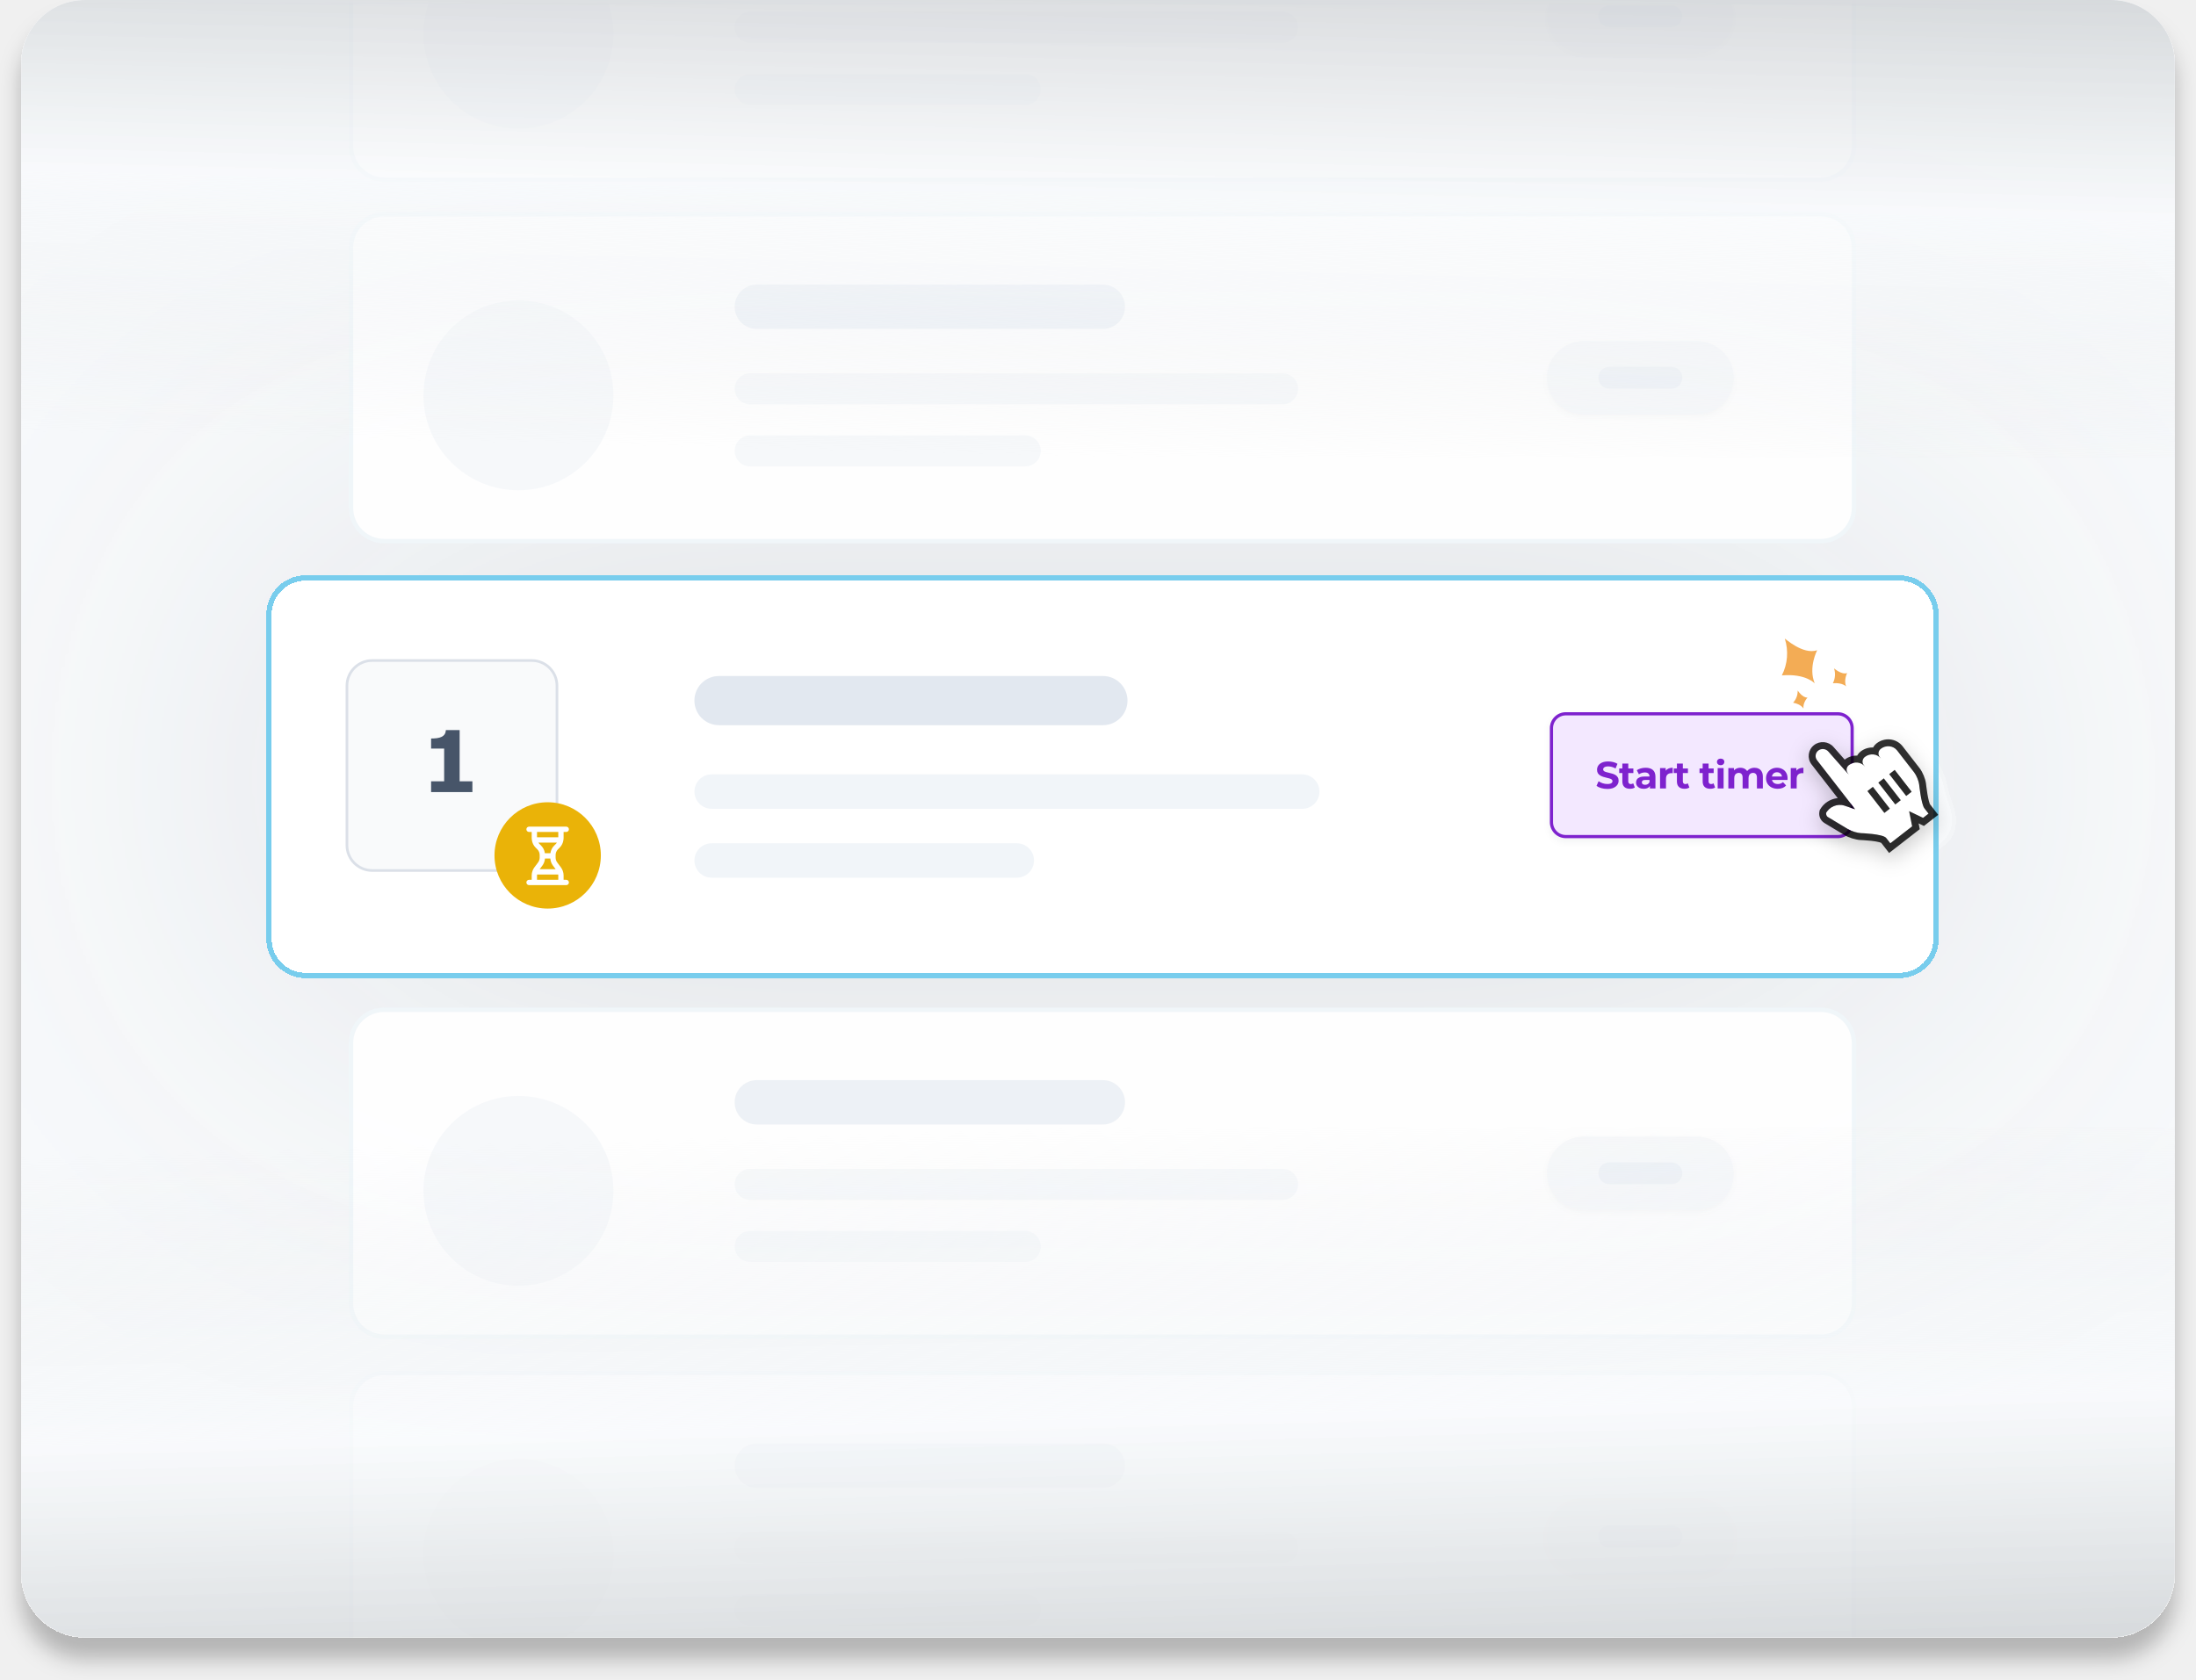
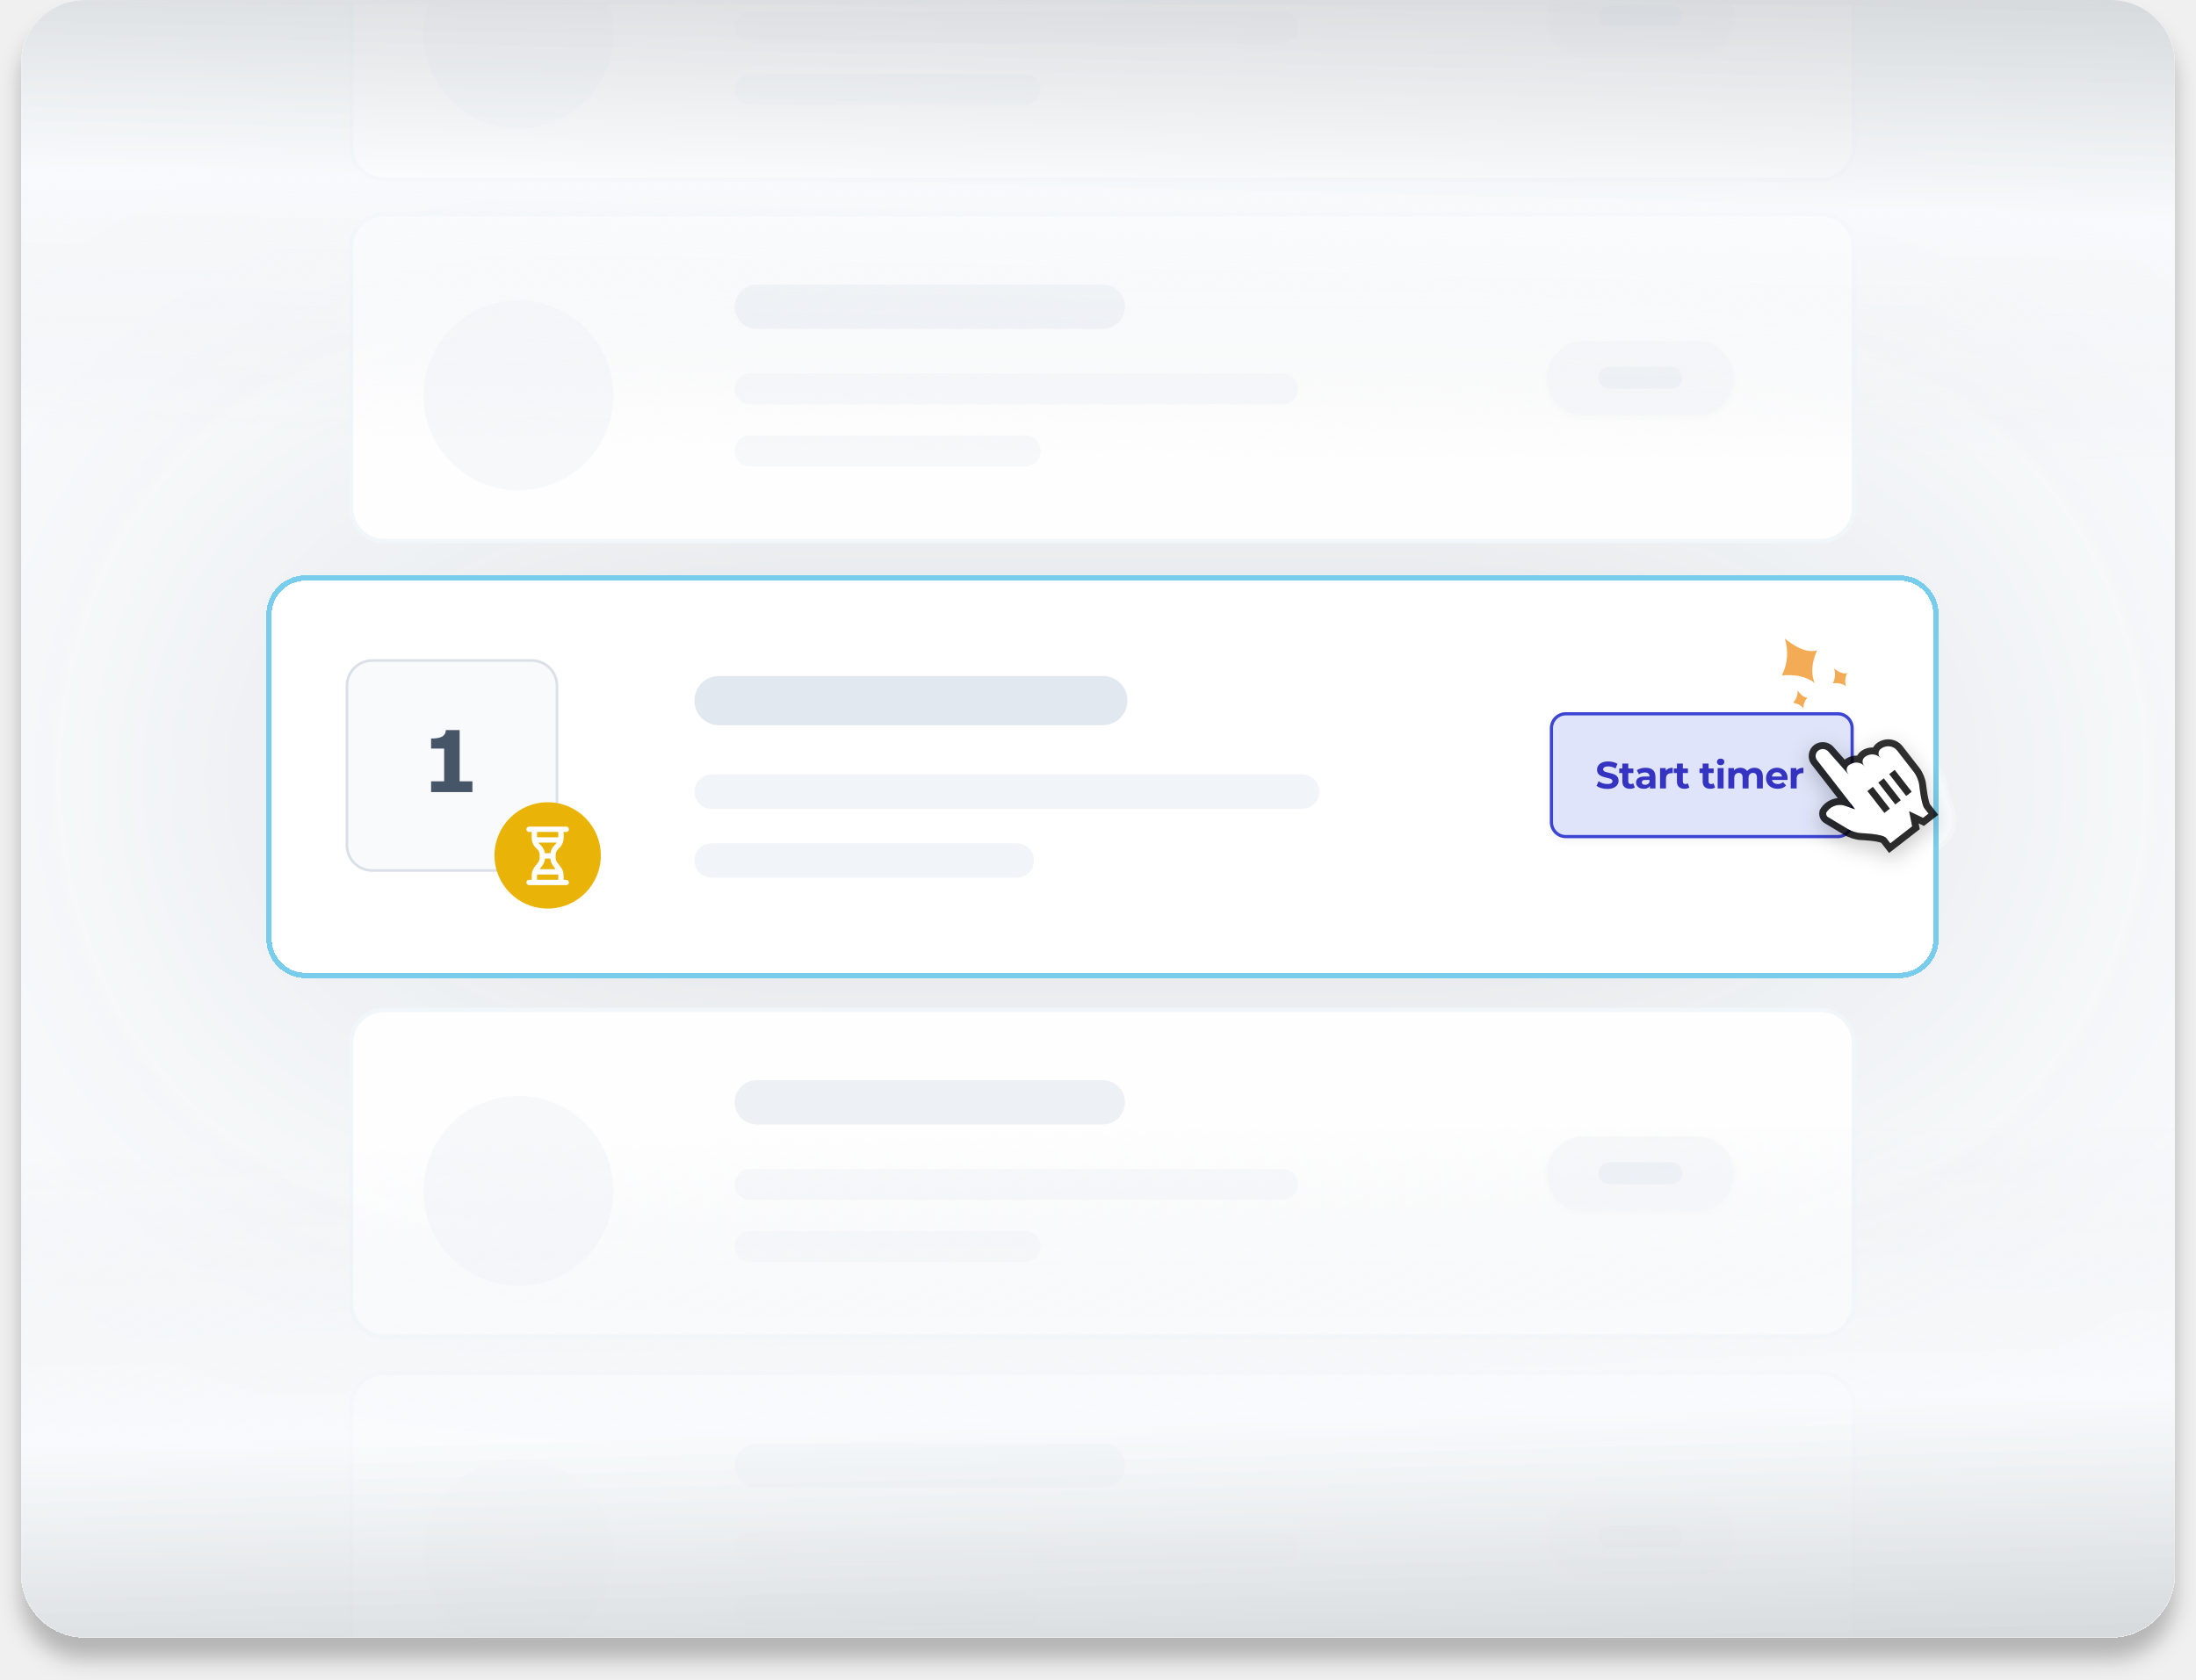
<svg xmlns="http://www.w3.org/2000/svg" width="413" height="316" viewBox="0 0 413 316" fill="none">
  <g filter="url(#filter0_d_190_1603)">
    <g clip-path="url(#clip0_190_1603)">
      <rect x="4" width="405" height="308" rx="12" fill="#F8FAFC" />
      <g filter="url(#filter1_d_190_1603)">
        <rect x="50.084" y="108.211" width="314.523" height="75.789" rx="7.405" fill="white" shape-rendering="crispEdges" />
        <rect x="50.584" y="108.711" width="313.523" height="74.789" rx="6.905" stroke="#00A0DC" stroke-opacity="0.53" shape-rendering="crispEdges" />
        <rect x="65.25" y="124.25" width="39.5" height="39.5" rx="4.75" fill="#F9FAFB" stroke="#DBE0E8" stroke-width="0.5" />
        <path d="M88.844 149H81.078V146.969H83.531V140.82H81.078V138.922C81.453 138.922 81.812 138.901 82.156 138.859C82.5 138.812 82.787 138.734 83.016 138.625C83.287 138.495 83.49 138.326 83.625 138.117C83.76 137.909 83.838 137.648 83.859 137.336H86.445V146.969H88.844V149Z" fill="#475569" />
        <circle cx="103" cy="160.914" r="10" fill="#EAB308" />
        <path d="M106.496 165.502H105.996V164.668C105.995 164.382 105.944 164.099 105.846 163.83C105.841 163.815 105.835 163.801 105.828 163.787C105.747 163.567 105.636 163.358 105.496 163.169L104.796 162.235C104.602 161.975 104.497 161.66 104.496 161.335V160.83C104.497 160.433 104.655 160.051 104.935 159.77L105.264 159.441C105.646 159.057 105.891 158.558 105.962 158.022C105.962 158.015 105.966 158.009 105.966 158.002L105.965 157.995C105.982 157.889 105.993 157.781 105.996 157.673V156.502H106.496C106.629 156.502 106.756 156.449 106.85 156.356C106.943 156.262 106.996 156.135 106.996 156.002C106.996 155.869 106.943 155.742 106.85 155.648C106.756 155.555 106.629 155.502 106.496 155.502H99.496C99.364 155.502 99.236 155.555 99.142 155.648C99.049 155.742 98.996 155.869 98.996 156.002C98.996 156.135 99.049 156.262 99.142 156.356C99.236 156.449 99.364 156.502 99.496 156.502H99.996V157.673C100 157.781 100.01 157.889 100.028 157.995L100.026 158.002C100.026 158.009 100.03 158.015 100.03 158.022C100.101 158.558 100.346 159.057 100.728 159.441L101.057 159.77C101.337 160.051 101.495 160.433 101.496 160.83V161.335C101.495 161.659 101.39 161.975 101.196 162.235L100.496 163.169C100.356 163.358 100.245 163.567 100.164 163.788C100.157 163.801 100.151 163.815 100.146 163.829C100.048 164.098 99.998 164.382 99.996 164.668V165.502H99.496C99.364 165.502 99.236 165.555 99.142 165.648C99.049 165.742 98.996 165.869 98.996 166.002C98.996 166.135 99.049 166.262 99.142 166.356C99.236 166.449 99.364 166.502 99.496 166.502H106.496C106.629 166.502 106.756 166.449 106.85 166.356C106.943 166.262 106.996 166.135 106.996 166.002C106.996 165.869 106.943 165.742 106.85 165.648C106.756 165.555 106.629 165.502 106.496 165.502ZM100.996 157.502V156.502H104.996V157.502H100.996ZM101.435 158.734C101.365 158.663 101.302 158.585 101.247 158.502H104.745C104.69 158.585 104.627 158.663 104.557 158.734L104.228 159.063C103.838 159.45 103.588 159.957 103.517 160.502H102.475C102.404 159.957 102.154 159.45 101.764 159.062L101.435 158.734ZM101.996 162.835C102.286 162.447 102.457 161.985 102.49 161.502H103.502C103.535 161.985 103.707 162.447 103.996 162.835L104.496 163.502H101.496L101.996 162.835ZM104.996 165.502H100.996V164.668C100.997 164.613 101.002 164.557 101.01 164.502H104.982C104.99 164.557 104.995 164.613 104.996 164.668V165.502Z" fill="white" />
        <rect x="130.596" y="127.162" width="81.451" height="9.256" rx="4.628" fill="#E2E8F0" />
        <rect x="130.602" y="145.668" width="117.549" height="6.479" rx="3.24" fill="#F1F5F9" />
        <rect x="130.599" y="158.629" width="63.865" height="6.479" rx="3.24" fill="#F1F5F9" />
        <g filter="url(#filter2_d_190_1603)">
-           <rect x="291.482" y="133.975" width="57.145" height="23.694" rx="3" fill="#F3E8FF" />
-           <rect x="291.782" y="134.274" width="56.546" height="23.096" rx="2.701" stroke="#7E22CE" stroke-width="0.598" />
-           <path d="M302.29 148.408C301.89 148.408 301.507 148.356 301.14 148.251C300.774 148.141 300.478 148.001 300.255 147.83L300.647 146.958C300.862 147.111 301.114 147.237 301.404 147.337C301.7 147.432 301.997 147.48 302.297 147.48C302.525 147.48 302.709 147.458 302.847 147.415C302.99 147.368 303.094 147.303 303.161 147.223C303.228 147.142 303.261 147.049 303.261 146.944C303.261 146.811 303.209 146.706 303.104 146.63C302.999 146.549 302.861 146.485 302.69 146.437C302.518 146.385 302.328 146.337 302.118 146.294C301.914 146.247 301.707 146.189 301.497 146.123C301.292 146.056 301.104 145.97 300.933 145.866C300.762 145.761 300.621 145.623 300.512 145.452C300.407 145.28 300.355 145.061 300.355 144.795C300.355 144.509 300.431 144.25 300.583 144.016C300.74 143.778 300.973 143.59 301.283 143.452C301.597 143.309 301.99 143.238 302.461 143.238C302.775 143.238 303.085 143.276 303.39 143.352C303.694 143.424 303.963 143.533 304.196 143.681L303.839 144.559C303.606 144.426 303.373 144.328 303.14 144.266C302.906 144.2 302.678 144.166 302.454 144.166C302.23 144.166 302.047 144.192 301.904 144.245C301.761 144.297 301.659 144.366 301.597 144.452C301.535 144.533 301.504 144.628 301.504 144.737C301.504 144.866 301.557 144.971 301.661 145.052C301.766 145.128 301.904 145.19 302.076 145.237C302.247 145.285 302.435 145.333 302.64 145.38C302.849 145.428 303.056 145.483 303.261 145.544C303.47 145.606 303.661 145.69 303.832 145.794C304.004 145.899 304.142 146.037 304.246 146.209C304.356 146.38 304.411 146.597 304.411 146.858C304.411 147.139 304.332 147.396 304.175 147.63C304.018 147.863 303.782 148.051 303.468 148.194C303.159 148.337 302.766 148.408 302.29 148.408ZM306.551 148.379C306.099 148.379 305.746 148.265 305.494 148.037C305.242 147.803 305.115 147.458 305.115 147.001V143.631H306.229V146.987C306.229 147.149 306.272 147.275 306.358 147.365C306.444 147.451 306.56 147.494 306.708 147.494C306.884 147.494 307.034 147.446 307.158 147.351L307.458 148.137C307.343 148.218 307.205 148.279 307.044 148.322C306.886 148.36 306.722 148.379 306.551 148.379ZM304.523 145.423V144.566H307.186V145.423H304.523ZM310.297 148.322V147.572L310.225 147.408V146.066C310.225 145.828 310.152 145.642 310.004 145.509C309.861 145.375 309.64 145.309 309.34 145.309C309.135 145.309 308.933 145.342 308.733 145.409C308.538 145.471 308.371 145.556 308.233 145.666L307.833 144.887C308.043 144.74 308.295 144.626 308.59 144.545C308.885 144.464 309.185 144.423 309.49 144.423C310.075 144.423 310.53 144.561 310.854 144.837C311.178 145.114 311.339 145.544 311.339 146.13V148.322H310.297ZM309.126 148.379C308.826 148.379 308.569 148.329 308.354 148.229C308.14 148.125 307.976 147.984 307.862 147.808C307.747 147.632 307.69 147.434 307.69 147.215C307.69 146.987 307.745 146.787 307.855 146.616C307.969 146.444 308.147 146.311 308.39 146.216C308.633 146.116 308.95 146.066 309.34 146.066H310.361V146.716H309.461C309.199 146.716 309.019 146.758 308.919 146.844C308.823 146.93 308.776 147.037 308.776 147.165C308.776 147.308 308.831 147.422 308.94 147.508C309.054 147.589 309.209 147.63 309.404 147.63C309.59 147.63 309.756 147.587 309.904 147.501C310.052 147.411 310.159 147.28 310.225 147.108L310.397 147.622C310.316 147.87 310.168 148.058 309.954 148.187C309.74 148.315 309.464 148.379 309.126 148.379ZM312.205 148.322V144.48H313.269V145.566L313.119 145.252C313.233 144.98 313.416 144.776 313.669 144.638C313.921 144.495 314.228 144.423 314.59 144.423V145.452C314.542 145.447 314.499 145.444 314.461 145.444C314.423 145.44 314.383 145.437 314.34 145.437C314.035 145.437 313.788 145.525 313.597 145.702C313.412 145.873 313.319 146.142 313.319 146.508V148.322H312.205ZM316.813 148.379C316.361 148.379 316.008 148.265 315.756 148.037C315.504 147.803 315.378 147.458 315.378 147.001V143.631H316.492V146.987C316.492 147.149 316.534 147.275 316.62 147.365C316.706 147.451 316.822 147.494 316.97 147.494C317.146 147.494 317.296 147.446 317.42 147.351L317.72 148.137C317.606 148.218 317.468 148.279 317.306 148.322C317.149 148.36 316.984 148.379 316.813 148.379ZM314.785 145.423V144.566H317.449V145.423H314.785ZM321.653 148.379C321.201 148.379 320.848 148.265 320.596 148.037C320.344 147.803 320.218 147.458 320.218 147.001V143.631H321.332V146.987C321.332 147.149 321.374 147.275 321.46 147.365C321.546 147.451 321.662 147.494 321.81 147.494C321.986 147.494 322.136 147.446 322.26 147.351L322.56 148.137C322.446 148.218 322.308 148.279 322.146 148.322C321.989 148.36 321.824 148.379 321.653 148.379ZM319.625 145.423V144.566H322.289V145.423H319.625ZM323.042 148.322V144.48H324.156V148.322H323.042ZM323.599 143.945C323.395 143.945 323.228 143.885 323.1 143.766C322.971 143.647 322.907 143.5 322.907 143.324C322.907 143.147 322.971 143 323.1 142.881C323.228 142.762 323.395 142.702 323.599 142.702C323.804 142.702 323.971 142.759 324.099 142.874C324.228 142.983 324.292 143.126 324.292 143.302C324.292 143.488 324.228 143.643 324.099 143.766C323.975 143.885 323.809 143.945 323.599 143.945ZM329.968 144.423C330.272 144.423 330.541 144.485 330.775 144.609C331.013 144.728 331.198 144.914 331.332 145.166C331.47 145.413 331.539 145.732 331.539 146.123V148.322H330.425V146.294C330.425 145.985 330.36 145.756 330.232 145.609C330.103 145.461 329.922 145.387 329.689 145.387C329.527 145.387 329.382 145.425 329.253 145.502C329.125 145.573 329.025 145.682 328.954 145.83C328.882 145.978 328.846 146.166 328.846 146.394V148.322H327.732V146.294C327.732 145.985 327.668 145.756 327.54 145.609C327.416 145.461 327.237 145.387 327.004 145.387C326.842 145.387 326.697 145.425 326.568 145.502C326.44 145.573 326.34 145.682 326.269 145.83C326.197 145.978 326.161 146.166 326.161 146.394V148.322H325.047V144.48H326.111V145.53L325.912 145.223C326.045 144.961 326.233 144.764 326.476 144.63C326.723 144.492 327.004 144.423 327.318 144.423C327.671 144.423 327.978 144.514 328.239 144.695C328.506 144.871 328.682 145.142 328.768 145.509L328.375 145.402C328.504 145.102 328.708 144.864 328.989 144.687C329.275 144.511 329.601 144.423 329.968 144.423ZM334.329 148.379C333.891 148.379 333.505 148.294 333.172 148.122C332.844 147.951 332.589 147.718 332.408 147.422C332.227 147.123 332.137 146.782 332.137 146.401C332.137 146.016 332.225 145.675 332.401 145.38C332.582 145.08 332.827 144.847 333.136 144.68C333.446 144.509 333.796 144.423 334.186 144.423C334.562 144.423 334.9 144.504 335.2 144.666C335.505 144.823 335.745 145.052 335.921 145.352C336.097 145.647 336.186 146.001 336.186 146.416C336.186 146.458 336.183 146.508 336.178 146.566C336.174 146.618 336.169 146.668 336.164 146.716H333.043V146.066H335.579L335.15 146.259C335.15 146.059 335.11 145.885 335.029 145.737C334.948 145.59 334.836 145.475 334.693 145.394C334.55 145.309 334.384 145.266 334.193 145.266C334.003 145.266 333.834 145.309 333.686 145.394C333.543 145.475 333.431 145.592 333.351 145.744C333.27 145.892 333.229 146.068 333.229 146.273V146.444C333.229 146.654 333.274 146.839 333.365 147.001C333.46 147.158 333.591 147.28 333.758 147.365C333.929 147.446 334.129 147.487 334.357 147.487C334.562 147.487 334.741 147.456 334.893 147.394C335.05 147.332 335.193 147.239 335.321 147.115L335.914 147.758C335.738 147.958 335.517 148.113 335.25 148.222C334.983 148.327 334.676 148.379 334.329 148.379ZM336.784 148.322V144.48H337.848V145.566L337.698 145.252C337.813 144.98 337.996 144.776 338.248 144.638C338.501 144.495 338.808 144.423 339.169 144.423V145.452C339.122 145.447 339.079 145.444 339.041 145.444C339.003 145.44 338.962 145.437 338.92 145.437C338.615 145.437 338.367 145.525 338.177 145.702C337.991 145.873 337.898 146.142 337.898 146.508V148.322H336.784Z" fill="#7E22CE" />
+           <rect x="291.482" y="133.975" width="57.145" height="23.694" rx="3" fill="#DFE4FA" />
+           <rect x="291.782" y="134.274" width="56.546" height="23.096" rx="2.701" stroke="#3C44D4" stroke-width="0.598" />
+           <path d="M302.29 148.408C301.89 148.408 301.507 148.356 301.14 148.251C300.774 148.141 300.478 148.001 300.255 147.83L300.647 146.958C300.862 147.111 301.114 147.237 301.404 147.337C301.7 147.432 301.997 147.48 302.297 147.48C302.525 147.48 302.709 147.458 302.847 147.415C302.99 147.368 303.094 147.303 303.161 147.223C303.228 147.142 303.261 147.049 303.261 146.944C303.261 146.811 303.209 146.706 303.104 146.63C302.999 146.549 302.861 146.485 302.69 146.437C302.518 146.385 302.328 146.337 302.118 146.294C301.914 146.247 301.707 146.189 301.497 146.123C301.292 146.056 301.104 145.97 300.933 145.866C300.762 145.761 300.621 145.623 300.512 145.452C300.407 145.28 300.355 145.061 300.355 144.795C300.355 144.509 300.431 144.25 300.583 144.016C300.74 143.778 300.973 143.59 301.283 143.452C301.597 143.309 301.99 143.238 302.461 143.238C302.775 143.238 303.085 143.276 303.39 143.352C303.694 143.424 303.963 143.533 304.196 143.681L303.839 144.559C303.606 144.426 303.373 144.328 303.14 144.266C302.906 144.2 302.678 144.166 302.454 144.166C302.23 144.166 302.047 144.192 301.904 144.245C301.761 144.297 301.659 144.366 301.597 144.452C301.535 144.533 301.504 144.628 301.504 144.737C301.504 144.866 301.557 144.971 301.661 145.052C301.766 145.128 301.904 145.19 302.076 145.237C302.247 145.285 302.435 145.333 302.64 145.38C302.849 145.428 303.056 145.483 303.261 145.544C303.47 145.606 303.661 145.69 303.832 145.794C304.004 145.899 304.142 146.037 304.246 146.209C304.356 146.38 304.411 146.597 304.411 146.858C304.411 147.139 304.332 147.396 304.175 147.63C304.018 147.863 303.782 148.051 303.468 148.194C303.159 148.337 302.766 148.408 302.29 148.408ZM306.551 148.379C306.099 148.379 305.746 148.265 305.494 148.037C305.242 147.803 305.115 147.458 305.115 147.001V143.631H306.229V146.987C306.229 147.149 306.272 147.275 306.358 147.365C306.444 147.451 306.56 147.494 306.708 147.494C306.884 147.494 307.034 147.446 307.158 147.351L307.458 148.137C307.343 148.218 307.205 148.279 307.044 148.322C306.886 148.36 306.722 148.379 306.551 148.379ZM304.523 145.423V144.566H307.186V145.423H304.523ZM310.297 148.322V147.572L310.225 147.408V146.066C310.225 145.828 310.152 145.642 310.004 145.509C309.861 145.375 309.64 145.309 309.34 145.309C309.135 145.309 308.933 145.342 308.733 145.409C308.538 145.471 308.371 145.556 308.233 145.666L307.833 144.887C308.043 144.74 308.295 144.626 308.59 144.545C308.885 144.464 309.185 144.423 309.49 144.423C310.075 144.423 310.53 144.561 310.854 144.837C311.178 145.114 311.339 145.544 311.339 146.13V148.322H310.297ZM309.126 148.379C308.826 148.379 308.569 148.329 308.354 148.229C308.14 148.125 307.976 147.984 307.862 147.808C307.747 147.632 307.69 147.434 307.69 147.215C307.69 146.987 307.745 146.787 307.855 146.616C307.969 146.444 308.147 146.311 308.39 146.216C308.633 146.116 308.95 146.066 309.34 146.066H310.361V146.716H309.461C309.199 146.716 309.019 146.758 308.919 146.844C308.823 146.93 308.776 147.037 308.776 147.165C308.776 147.308 308.831 147.422 308.94 147.508C309.054 147.589 309.209 147.63 309.404 147.63C309.59 147.63 309.756 147.587 309.904 147.501C310.052 147.411 310.159 147.28 310.225 147.108L310.397 147.622C310.316 147.87 310.168 148.058 309.954 148.187C309.74 148.315 309.464 148.379 309.126 148.379ZM312.205 148.322V144.48H313.269V145.566L313.119 145.252C313.233 144.98 313.416 144.776 313.669 144.638C313.921 144.495 314.228 144.423 314.59 144.423V145.452C314.542 145.447 314.499 145.444 314.461 145.444C314.423 145.44 314.383 145.437 314.34 145.437C314.035 145.437 313.788 145.525 313.597 145.702C313.412 145.873 313.319 146.142 313.319 146.508V148.322H312.205ZM316.813 148.379C316.361 148.379 316.008 148.265 315.756 148.037C315.504 147.803 315.378 147.458 315.378 147.001V143.631H316.492V146.987C316.492 147.149 316.534 147.275 316.62 147.365C316.706 147.451 316.822 147.494 316.97 147.494C317.146 147.494 317.296 147.446 317.42 147.351L317.72 148.137C317.606 148.218 317.468 148.279 317.306 148.322C317.149 148.36 316.984 148.379 316.813 148.379ZM314.785 145.423V144.566H317.449V145.423H314.785ZM321.653 148.379C321.201 148.379 320.848 148.265 320.596 148.037C320.344 147.803 320.218 147.458 320.218 147.001V143.631H321.332V146.987C321.332 147.149 321.374 147.275 321.46 147.365C321.546 147.451 321.662 147.494 321.81 147.494C321.986 147.494 322.136 147.446 322.26 147.351L322.56 148.137C322.446 148.218 322.308 148.279 322.146 148.322C321.989 148.36 321.824 148.379 321.653 148.379ZM319.625 145.423V144.566H322.289V145.423H319.625ZM323.042 148.322V144.48H324.156V148.322H323.042ZM323.599 143.945C323.395 143.945 323.228 143.885 323.1 143.766C322.971 143.647 322.907 143.5 322.907 143.324C322.907 143.147 322.971 143 323.1 142.881C323.228 142.762 323.395 142.702 323.599 142.702C323.804 142.702 323.971 142.759 324.099 142.874C324.228 142.983 324.292 143.126 324.292 143.302C324.292 143.488 324.228 143.643 324.099 143.766C323.975 143.885 323.809 143.945 323.599 143.945ZM329.968 144.423C330.272 144.423 330.541 144.485 330.775 144.609C331.013 144.728 331.198 144.914 331.332 145.166C331.47 145.413 331.539 145.732 331.539 146.123V148.322H330.425V146.294C330.425 145.985 330.36 145.756 330.232 145.609C330.103 145.461 329.922 145.387 329.689 145.387C329.527 145.387 329.382 145.425 329.253 145.502C329.125 145.573 329.025 145.682 328.954 145.83C328.882 145.978 328.846 146.166 328.846 146.394V148.322H327.732V146.294C327.732 145.985 327.668 145.756 327.54 145.609C327.416 145.461 327.237 145.387 327.004 145.387C326.842 145.387 326.697 145.425 326.568 145.502C326.44 145.573 326.34 145.682 326.269 145.83C326.197 145.978 326.161 146.166 326.161 146.394V148.322H325.047V144.48H326.111V145.53L325.912 145.223C326.045 144.961 326.233 144.764 326.476 144.63C326.723 144.492 327.004 144.423 327.318 144.423C327.671 144.423 327.978 144.514 328.239 144.695C328.506 144.871 328.682 145.142 328.768 145.509L328.375 145.402C328.504 145.102 328.708 144.864 328.989 144.687C329.275 144.511 329.601 144.423 329.968 144.423ZM334.329 148.379C333.891 148.379 333.505 148.294 333.172 148.122C332.844 147.951 332.589 147.718 332.408 147.422C332.227 147.123 332.137 146.782 332.137 146.401C332.137 146.016 332.225 145.675 332.401 145.38C332.582 145.08 332.827 144.847 333.136 144.68C333.446 144.509 333.796 144.423 334.186 144.423C334.562 144.423 334.9 144.504 335.2 144.666C335.505 144.823 335.745 145.052 335.921 145.352C336.097 145.647 336.186 146.001 336.186 146.416C336.186 146.458 336.183 146.508 336.178 146.566C336.174 146.618 336.169 146.668 336.164 146.716H333.043V146.066H335.579L335.15 146.259C335.15 146.059 335.11 145.885 335.029 145.737C334.948 145.59 334.836 145.475 334.693 145.394C334.55 145.309 334.384 145.266 334.193 145.266C334.003 145.266 333.834 145.309 333.686 145.394C333.543 145.475 333.431 145.592 333.351 145.744C333.27 145.892 333.229 146.068 333.229 146.273V146.444C333.229 146.654 333.274 146.839 333.365 147.001C333.46 147.158 333.591 147.28 333.758 147.365C333.929 147.446 334.129 147.487 334.357 147.487C334.562 147.487 334.741 147.456 334.893 147.394C335.05 147.332 335.193 147.239 335.321 147.115L335.914 147.758C335.738 147.958 335.517 148.113 335.25 148.222C334.983 148.327 334.676 148.379 334.329 148.379ZM336.784 148.322V144.48H337.848V145.566L337.698 145.252C337.813 144.98 337.996 144.776 338.248 144.638C338.501 144.495 338.808 144.423 339.169 144.423V145.452C339.122 145.447 339.079 145.444 339.041 145.444C339.003 145.44 338.962 145.437 338.92 145.437C338.615 145.437 338.367 145.525 338.177 145.702C337.991 145.873 337.898 146.142 337.898 146.508V148.322H336.784Z" fill="#3433C2" />
        </g>
        <path d="M335.111 127.051C336.2 124.915 336.401 122.43 335.67 120.139C335.628 119.998 339.032 123.228 341.753 122.319C341.753 122.319 340.049 125.561 341.296 128.553C341.325 128.586 339.657 126.658 335.111 127.051Z" fill="#F3AC55" />
        <path d="M344.71 128.528C345.149 127.665 345.229 126.661 344.931 125.735C344.914 125.679 346.287 126.984 347.389 126.613C347.389 126.613 346.703 127.921 347.205 129.128C347.211 129.145 346.539 128.367 344.71 128.528Z" fill="#F3AC55" />
        <path d="M337.226 132.185C337.803 131.566 338.113 130.744 338.088 129.896C338.086 129.843 338.925 131.268 339.939 131.223C339.939 131.223 339.044 132.15 339.176 133.286C339.176 133.305 338.8 132.491 337.226 132.185Z" fill="#F3AC55" />
        <g filter="url(#filter3_d_190_1603)">
          <mask id="path-17-outside-1_190_1603" maskUnits="userSpaceOnUse" x="334.194" y="131.193" width="33.324" height="34.029" fill="black">
            <rect fill="white" x="334.194" y="131.193" width="33.324" height="34.029" />
            <path fill-rule="evenodd" clip-rule="evenodd" d="M348.906 152.245L346.916 151.562C345.558 151.095 343.966 151.777 343.358 153.083L343.5 152.779C343.349 153.103 343.478 153.518 343.79 153.706L347.58 155.986C348.18 156.347 349.258 156.682 349.965 156.721C349.965 156.721 354.127 156.85 354.738 157.636L355.511 158.631L359.616 155.443L359.048 152.594L361.668 153.849L362.694 153.052L361.921 152.057C361.31 151.271 360.935 147.592 360.935 147.592C360.846 146.889 360.425 145.857 359.988 145.294L356.772 141.153C356.042 140.251 354.686 140.113 353.724 140.86C353.243 141.234 353.142 141.908 353.498 142.366L353.756 142.698C353.044 141.781 351.688 141.644 350.726 142.39C350.245 142.764 350.144 143.438 350.5 143.897L350.758 144.228C350.046 143.312 348.69 143.174 347.728 143.921C347.247 144.294 347.146 144.968 347.502 145.427L347.76 145.759C347.646 145.611 347.539 145.506 347.436 145.437L343.85 141.368C343.365 140.818 342.529 140.747 341.962 141.187C341.391 141.63 341.293 142.443 341.733 143.01L344.921 147.115L348.906 152.245ZM355.31 145.626L356.336 144.829L359.524 148.933L358.498 149.73L355.31 145.626ZM353.258 147.22L354.284 146.423L357.472 150.527L356.446 151.324L353.258 147.22ZM351.206 148.814L352.232 148.017L355.42 152.121L354.394 152.918L351.206 148.814Z" />
          </mask>
          <path fill-rule="evenodd" clip-rule="evenodd" d="M348.906 152.245L346.916 151.562C345.558 151.095 343.966 151.777 343.358 153.083L343.5 152.779C343.349 153.103 343.478 153.518 343.79 153.706L347.58 155.986C348.18 156.347 349.258 156.682 349.965 156.721C349.965 156.721 354.127 156.85 354.738 157.636L355.511 158.631L359.616 155.443L359.048 152.594L361.668 153.849L362.694 153.052L361.921 152.057C361.31 151.271 360.935 147.592 360.935 147.592C360.846 146.889 360.425 145.857 359.988 145.294L356.772 141.153C356.042 140.251 354.686 140.113 353.724 140.86C353.243 141.234 353.142 141.908 353.498 142.366L353.756 142.698C353.044 141.781 351.688 141.644 350.726 142.39C350.245 142.764 350.144 143.438 350.5 143.897L350.758 144.228C350.046 143.312 348.69 143.174 347.728 143.921C347.247 144.294 347.146 144.968 347.502 145.427L347.76 145.759C347.646 145.611 347.539 145.506 347.436 145.437L343.85 141.368C343.365 140.818 342.529 140.747 341.962 141.187C341.391 141.63 341.293 142.443 341.733 143.01L344.921 147.115L348.906 152.245ZM355.31 145.626L356.336 144.829L359.524 148.933L358.498 149.73L355.31 145.626ZM353.258 147.22L354.284 146.423L357.472 150.527L356.446 151.324L353.258 147.22ZM351.206 148.814L352.232 148.017L355.42 152.121L354.394 152.918L351.206 148.814Z" fill="white" />
          <path d="M348.906 152.245L348.484 153.474L352.605 154.89L349.932 151.448L348.906 152.245ZM346.916 151.562L347.339 150.333L346.916 151.562ZM343.79 153.706L343.12 154.819L343.79 153.706ZM347.58 155.986L348.249 154.872L347.58 155.986ZM349.965 156.721L349.894 158.018L349.91 158.019L349.925 158.019L349.965 156.721ZM354.738 157.636L355.764 156.839L354.738 157.636ZM355.511 158.631L354.485 159.428L355.282 160.454L356.308 159.657L355.511 158.631ZM359.616 155.443L360.413 156.469L361.047 155.977L360.89 155.189L359.616 155.443ZM359.048 152.594L359.609 151.422L357.266 150.299L357.774 152.848L359.048 152.594ZM361.668 153.849L361.107 155.021L361.831 155.368L362.465 154.875L361.668 153.849ZM362.694 153.052L363.491 154.078L364.517 153.281L363.72 152.255L362.694 153.052ZM360.935 147.592L362.228 147.46L362.226 147.444L362.224 147.429L360.935 147.592ZM356.772 141.153L357.798 140.356L357.79 140.346L357.782 140.336L356.772 141.153ZM353.498 142.366L352.472 143.163L353.498 142.366ZM350.5 143.897L351.526 143.1L350.5 143.897ZM347.502 145.427L348.529 144.63L347.502 145.427ZM347.436 145.437L346.462 146.296L346.572 146.421L346.71 146.514L347.436 145.437ZM343.85 141.368L342.875 142.227L343.85 141.368ZM341.733 143.01L340.706 143.807L341.733 143.01ZM344.921 147.115L345.947 146.318L344.921 147.115ZM356.336 144.829L357.363 144.032L356.566 143.006L355.539 143.803L356.336 144.829ZM359.524 148.933L360.321 149.959L361.348 149.162L360.551 148.136L359.524 148.933ZM358.498 149.73L357.472 150.527L358.269 151.553L359.295 150.756L358.498 149.73ZM354.284 146.423L355.31 145.626L354.513 144.6L353.487 145.397L354.284 146.423ZM357.472 150.527L358.269 151.553L359.295 150.756L358.498 149.73L357.472 150.527ZM356.446 151.324L355.42 152.121L356.217 153.147L357.243 152.35L356.446 151.324ZM352.232 148.017L353.258 147.22L352.461 146.194L351.435 146.991L352.232 148.017ZM355.42 152.121L356.217 153.147L357.243 152.35L356.446 151.324L355.42 152.121ZM354.394 152.918L353.368 153.715L354.165 154.741L355.191 153.944L354.394 152.918ZM349.328 151.016L347.339 150.333L346.494 152.791L348.484 153.474L349.328 151.016ZM347.339 150.333C345.347 149.649 343.067 150.63 342.18 152.535L344.536 153.631C344.865 152.924 345.769 152.542 346.494 152.791L347.339 150.333ZM344.536 153.631L344.678 153.327L342.322 152.231L342.18 152.535L344.536 153.631ZM342.322 152.231C341.884 153.17 342.251 154.297 343.12 154.819L344.459 152.592C344.6 152.677 344.678 152.798 344.711 152.906C344.745 153.014 344.753 153.166 344.678 153.327L342.322 152.231ZM343.12 154.819L346.91 157.099L348.249 154.872L344.459 152.592L343.12 154.819ZM346.91 157.099C347.69 157.569 348.973 157.967 349.894 158.018L350.036 155.423C349.543 155.396 348.671 155.126 348.249 154.872L346.91 157.099ZM349.965 156.721C349.925 158.019 349.925 158.019 349.925 158.019C349.925 158.019 349.925 158.019 349.925 158.019C349.925 158.019 349.925 158.019 349.925 158.019C349.925 158.019 349.925 158.019 349.926 158.019C349.927 158.019 349.93 158.019 349.933 158.019C349.94 158.02 349.95 158.02 349.964 158.021C349.992 158.022 350.034 158.023 350.088 158.026C350.197 158.03 350.354 158.038 350.546 158.05C350.931 158.073 351.445 158.112 351.972 158.174C352.507 158.236 353.018 158.318 353.411 158.419C353.608 158.47 353.74 158.517 353.817 158.552C353.921 158.6 353.827 158.581 353.712 158.433L355.764 156.839C355.497 156.494 355.139 156.299 354.898 156.189C354.63 156.067 354.338 155.975 354.059 155.903C353.5 155.759 352.855 155.661 352.274 155.593C351.684 155.524 351.119 155.481 350.704 155.456C350.496 155.443 350.324 155.435 350.202 155.43C350.142 155.427 350.094 155.425 350.06 155.424C350.044 155.423 350.031 155.423 350.021 155.422C350.017 155.422 350.013 155.422 350.01 155.422C350.009 155.422 350.008 155.422 350.007 155.422C350.007 155.422 350.007 155.422 350.006 155.422C350.006 155.422 350.006 155.422 350.006 155.422C350.006 155.422 350.006 155.422 349.965 156.721ZM353.712 158.433L354.485 159.428L356.537 157.834L355.764 156.839L353.712 158.433ZM356.308 159.657L360.413 156.469L358.819 154.417L354.714 157.605L356.308 159.657ZM360.89 155.189L360.322 152.34L357.774 152.848L358.341 155.697L360.89 155.189ZM358.486 153.766L361.107 155.021L362.229 152.677L359.609 151.422L358.486 153.766ZM362.465 154.875L363.491 154.078L361.897 152.026L360.871 152.823L362.465 154.875ZM363.72 152.255L362.947 151.26L360.895 152.854L361.668 153.849L363.72 152.255ZM362.947 151.26C362.976 151.296 362.89 151.163 362.765 150.694C362.659 150.295 362.563 149.806 362.481 149.315C362.399 148.829 362.336 148.363 362.293 148.017C362.271 147.845 362.255 147.704 362.244 147.607C362.238 147.558 362.234 147.52 362.232 147.495C362.23 147.483 362.229 147.474 362.229 147.468C362.228 147.465 362.228 147.462 362.228 147.461C362.228 147.461 362.228 147.46 362.228 147.46C362.228 147.46 362.228 147.46 362.228 147.46C362.228 147.46 362.228 147.46 362.228 147.46C362.228 147.46 362.228 147.46 360.935 147.592C359.643 147.724 359.643 147.724 359.643 147.724C359.643 147.724 359.643 147.724 359.643 147.724C359.643 147.724 359.643 147.725 359.643 147.725C359.643 147.726 359.643 147.727 359.643 147.728C359.643 147.73 359.644 147.733 359.644 147.737C359.645 147.745 359.646 147.756 359.648 147.771C359.651 147.8 359.655 147.843 359.661 147.896C359.673 148.003 359.691 148.155 359.714 148.34C359.76 148.709 359.829 149.212 359.918 149.744C360.006 150.271 360.118 150.849 360.254 151.361C360.371 151.803 360.561 152.424 360.895 152.854L362.947 151.26ZM362.224 147.429C362.161 146.928 361.993 146.38 361.794 145.897C361.596 145.414 361.328 144.901 361.014 144.497L358.962 146.091C359.085 146.249 359.247 146.534 359.39 146.884C359.534 147.234 359.621 147.552 359.646 147.755L362.224 147.429ZM361.014 144.497L357.798 140.356L355.746 141.95L358.962 146.091L361.014 144.497ZM357.782 140.336C356.58 138.851 354.414 138.68 352.927 139.834L354.521 141.886C354.958 141.547 355.503 141.651 355.762 141.971L357.782 140.336ZM352.927 139.834C351.926 140.612 351.64 142.093 352.472 143.163L354.524 141.569C354.579 141.64 354.59 141.719 354.582 141.774C354.574 141.827 354.548 141.866 354.521 141.886L352.927 139.834ZM352.472 143.163L352.73 143.495L354.782 141.901L354.524 141.569L352.472 143.163ZM354.782 141.901C353.594 140.372 351.411 140.214 349.929 141.364L351.523 143.417C351.965 143.074 352.493 143.191 352.73 143.495L354.782 141.901ZM349.929 141.364C348.928 142.142 348.642 143.623 349.474 144.694L351.526 143.1C351.581 143.17 351.592 143.25 351.584 143.304C351.576 143.358 351.55 143.396 351.523 143.417L349.929 141.364ZM349.474 144.694L349.732 145.025L351.784 143.431L351.526 143.1L349.474 144.694ZM351.784 143.431C350.596 141.902 348.413 141.744 346.931 142.895L348.525 144.947C348.967 144.604 349.495 144.721 349.732 145.025L351.784 143.431ZM346.931 142.895C345.93 143.672 345.645 145.153 346.476 146.224L348.529 144.63C348.583 144.7 348.595 144.78 348.586 144.835C348.578 144.888 348.552 144.926 348.525 144.947L346.931 142.895ZM346.476 146.224L346.734 146.556L348.786 144.962L348.529 144.63L346.476 146.224ZM348.786 144.962C348.621 144.749 348.417 144.532 348.163 144.36L346.71 146.514C346.682 146.496 346.673 146.485 346.679 146.492C346.686 146.498 346.704 146.518 346.734 146.556L348.786 144.962ZM348.411 144.578L344.825 140.509L342.875 142.227L346.462 146.296L348.411 144.578ZM344.825 140.509C343.883 139.44 342.27 139.303 341.165 140.161L342.759 142.213C342.768 142.206 342.787 142.197 342.817 142.2C342.846 142.202 342.863 142.214 342.875 142.227L344.825 140.509ZM341.165 140.161C340.025 141.046 339.828 142.676 340.706 143.807L342.759 142.213L342.759 142.213L341.165 140.161ZM340.706 143.807L343.895 147.912L345.947 146.318L342.759 142.213L340.706 143.807ZM343.895 147.912L347.88 153.042L349.932 151.448L345.947 146.318L343.895 147.912ZM356.107 146.652L357.133 145.855L355.539 143.803L354.513 144.6L356.107 146.652ZM355.31 145.626L358.498 149.73L360.551 148.136L357.363 144.032L355.31 145.626ZM358.727 147.907L357.701 148.704L359.295 150.756L360.321 149.959L358.727 147.907ZM359.524 148.933L356.336 144.829L354.284 146.423L357.472 150.527L359.524 148.933ZM354.055 148.246L355.081 147.449L353.487 145.397L352.461 146.194L354.055 148.246ZM353.258 147.22L356.446 151.324L358.498 149.73L355.31 145.626L353.258 147.22ZM356.675 149.501L355.649 150.298L357.243 152.35L358.269 151.553L356.675 149.501ZM357.472 150.527L354.284 146.423L352.232 148.017L355.42 152.121L357.472 150.527ZM352.003 149.84L353.029 149.043L351.435 146.991L350.409 147.788L352.003 149.84ZM351.206 148.814L354.394 152.918L356.446 151.324L353.258 147.22L351.206 148.814ZM354.623 151.095L353.597 151.892L355.191 153.944L356.217 153.147L354.623 151.095ZM355.42 152.121L352.232 148.017L350.18 149.611L353.368 153.715L355.42 152.121Z" fill="black" fill-opacity="0.8" mask="url(#path-17-outside-1_190_1603)" />
        </g>
      </g>
      <rect x="66.011" y="-27.708" width="282.667" height="61.502" rx="6.257" fill="white" />
      <rect x="66.011" y="-27.708" width="282.667" height="61.502" rx="6.257" stroke="#F0F6FA" stroke-width="0.834" />
      <circle opacity="0.61" cx="97.511" cy="6.366" r="17.856" fill="#F1F5F9" />
      <g opacity="0.61">
        <rect x="138.168" y="2.221" width="105.955" height="5.84" rx="2.92" fill="#F1F5F9" />
        <rect x="138.166" y="13.902" width="57.566" height="5.84" rx="2.92" fill="#F1F5F9" />
      </g>
      <g opacity="0.61">
        <g filter="url(#filter4_d_190_1603)">
          <rect x="290.985" y="-3.809" width="35.026" height="13.736" rx="6.868" fill="#F1F5F9" />
          <rect x="291.2" y="-3.594" width="34.596" height="13.306" rx="6.653" stroke="#F1F5F9" stroke-width="0.429" />
          <rect x="300.601" y="0.998" width="15.796" height="4.121" rx="2.06" fill="#E2E8F0" />
        </g>
      </g>
      <g opacity="0.93">
        <rect x="66.011" y="40.292" width="282.667" height="61.502" rx="6.257" fill="white" />
        <rect x="66.011" y="40.292" width="282.667" height="61.502" rx="6.257" stroke="#F0F6FA" stroke-width="0.834" />
        <circle opacity="0.61" cx="97.511" cy="74.366" r="17.856" fill="#F1F5F9" />
        <g opacity="0.61">
          <rect x="138.164" y="53.535" width="73.418" height="8.343" rx="4.171" fill="#E2E8F0" />
          <rect x="138.168" y="70.221" width="105.955" height="5.84" rx="2.92" fill="#F1F5F9" />
          <rect x="138.166" y="81.902" width="57.566" height="5.84" rx="2.92" fill="#F1F5F9" />
        </g>
        <g opacity="0.61">
          <g filter="url(#filter5_d_190_1603)">
            <rect x="290.985" y="64.191" width="35.026" height="13.736" rx="6.868" fill="#F1F5F9" />
            <rect x="291.2" y="64.406" width="34.596" height="13.306" rx="6.653" stroke="#F1F5F9" stroke-width="0.429" />
            <rect x="300.601" y="68.998" width="15.796" height="4.121" rx="2.06" fill="#E2E8F0" />
          </g>
        </g>
      </g>
      <g opacity="0.7">
        <rect x="66.011" y="258.278" width="282.667" height="61.502" rx="6.257" fill="white" />
        <rect x="66.011" y="258.278" width="282.667" height="61.502" rx="6.257" stroke="#F0F6FA" stroke-width="0.834" />
        <circle opacity="0.61" cx="97.511" cy="292.352" r="17.856" fill="#F1F5F9" />
        <g opacity="0.61">
          <rect x="138.164" y="271.521" width="73.418" height="8.343" rx="4.171" fill="#E2E8F0" />
          <rect x="138.168" y="288.207" width="105.955" height="5.84" rx="2.92" fill="#F1F5F9" />
          <rect x="138.166" y="299.889" width="57.566" height="5.84" rx="2.92" fill="#F1F5F9" />
        </g>
        <g opacity="0.61">
          <g filter="url(#filter6_d_190_1603)">
            <rect x="290.985" y="282.178" width="35.026" height="13.736" rx="6.868" fill="#F1F5F9" />
            <rect x="291.2" y="282.392" width="34.596" height="13.306" rx="6.653" stroke="#F1F5F9" stroke-width="0.429" />
            <rect x="300.601" y="286.984" width="15.796" height="4.121" rx="2.06" fill="#E2E8F0" />
          </g>
        </g>
      </g>
      <g opacity="0.93">
        <rect x="66.011" y="189.943" width="282.667" height="61.502" rx="6.257" fill="white" />
        <rect x="66.011" y="189.943" width="282.667" height="61.502" rx="6.257" stroke="#F0F6FA" stroke-width="0.834" />
        <circle opacity="0.61" cx="97.511" cy="224.016" r="17.856" fill="#F1F5F9" />
        <g opacity="0.61">
          <rect x="138.164" y="203.186" width="73.418" height="8.343" rx="4.171" fill="#E2E8F0" />
          <rect x="138.168" y="219.871" width="105.955" height="5.84" rx="2.92" fill="#F1F5F9" />
          <rect x="138.166" y="231.553" width="57.566" height="5.84" rx="2.92" fill="#F1F5F9" />
        </g>
        <g opacity="0.61">
          <g filter="url(#filter7_d_190_1603)">
            <rect x="290.985" y="213.842" width="35.026" height="13.736" rx="6.868" fill="#F1F5F9" />
            <rect x="291.2" y="214.056" width="34.596" height="13.306" rx="6.653" stroke="#F1F5F9" stroke-width="0.429" />
            <rect x="300.601" y="218.648" width="15.796" height="4.121" rx="2.06" fill="#E2E8F0" />
          </g>
        </g>
      </g>
      <rect x="4" width="405" height="1" fill="url(#paint0_linear_190_1603)" />
      <rect width="405" height="96" transform="matrix(1 0 0 -1 4 308)" fill="url(#paint1_linear_190_1603)" />
      <rect x="4" width="405" height="86" fill="url(#paint2_linear_190_1603)" />
    </g>
  </g>
  <defs>
    <filter id="filter0_d_190_1603" x="0" y="0" width="413" height="316" filterUnits="userSpaceOnUse" color-interpolation-filters="sRGB">
      <feFlood flood-opacity="0" result="BackgroundImageFix" />
      <feColorMatrix in="SourceAlpha" type="matrix" values="0 0 0 0 0 0 0 0 0 0 0 0 0 0 0 0 0 0 127 0" result="hardAlpha" />
      <feOffset dy="4" />
      <feGaussianBlur stdDeviation="2" />
      <feComposite in2="hardAlpha" operator="out" />
      <feColorMatrix type="matrix" values="0 0 0 0 0 0 0 0 0 0 0 0 0 0 0 0 0 0 0.25 0" />
      <feBlend mode="normal" in2="BackgroundImageFix" result="effect1_dropShadow_190_1603" />
      <feBlend mode="normal" in="SourceGraphic" in2="effect1_dropShadow_190_1603" result="shape" />
    </filter>
    <filter id="filter1_d_190_1603" x="-63.686" y="-5.559" width="542.062" height="303.329" filterUnits="userSpaceOnUse" color-interpolation-filters="sRGB">
      <feFlood flood-opacity="0" result="BackgroundImageFix" />
      <feColorMatrix in="SourceAlpha" type="matrix" values="0 0 0 0 0 0 0 0 0 0 0 0 0 0 0 0 0 0 127 0" result="hardAlpha" />
      <feOffset />
      <feGaussianBlur stdDeviation="56.885" />
      <feComposite in2="hardAlpha" operator="out" />
      <feColorMatrix type="matrix" values="0 0 0 0 0.854 0 0 0 0 0.865 0 0 0 0 0.877 0 0 0 0.98 0" />
      <feBlend mode="normal" in2="BackgroundImageFix" result="effect1_dropShadow_190_1603" />
      <feBlend mode="normal" in="SourceGraphic" in2="effect1_dropShadow_190_1603" result="shape" />
    </filter>
    <filter id="filter2_d_190_1603" x="290.286" y="133.376" width="59.538" height="26.086" filterUnits="userSpaceOnUse" color-interpolation-filters="sRGB">
      <feFlood flood-opacity="0" result="BackgroundImageFix" />
      <feColorMatrix in="SourceAlpha" type="matrix" values="0 0 0 0 0 0 0 0 0 0 0 0 0 0 0 0 0 0 127 0" result="hardAlpha" />
      <feOffset dy="0.598" />
      <feGaussianBlur stdDeviation="0.598" />
      <feColorMatrix type="matrix" values="0 0 0 0 0.063 0 0 0 0 0.094 0 0 0 0 0.157 0 0 0 0.05 0" />
      <feBlend mode="normal" in2="BackgroundImageFix" result="effect1_dropShadow_190_1603" />
      <feBlend mode="normal" in="SourceGraphic" in2="effect1_dropShadow_190_1603" result="shape" />
    </filter>
    <filter id="filter3_d_190_1603" x="336.261" y="136.481" width="32.154" height="29.171" filterUnits="userSpaceOnUse" color-interpolation-filters="sRGB">
      <feFlood flood-opacity="0" result="BackgroundImageFix" />
      <feColorMatrix in="SourceAlpha" type="matrix" values="0 0 0 0 0 0 0 0 0 0 0 0 0 0 0 0 0 0 127 0" result="hardAlpha" />
      <feOffset dy="1.299" />
      <feGaussianBlur stdDeviation="1.949" />
      <feColorMatrix type="matrix" values="0 0 0 0 0 0 0 0 0 0 0 0 0 0 0 0 0 0 0.2 0" />
      <feBlend mode="normal" in2="BackgroundImageFix" result="effect1_dropShadow_190_1603" />
      <feBlend mode="normal" in="SourceGraphic" in2="effect1_dropShadow_190_1603" result="shape" />
    </filter>
    <filter id="filter4_d_190_1603" x="290.127" y="-4.238" width="36.742" height="15.453" filterUnits="userSpaceOnUse" color-interpolation-filters="sRGB">
      <feFlood flood-opacity="0" result="BackgroundImageFix" />
      <feColorMatrix in="SourceAlpha" type="matrix" values="0 0 0 0 0 0 0 0 0 0 0 0 0 0 0 0 0 0 127 0" result="hardAlpha" />
      <feOffset dy="0.429" />
      <feGaussianBlur stdDeviation="0.429" />
      <feColorMatrix type="matrix" values="0 0 0 0 0.063 0 0 0 0 0.094 0 0 0 0 0.157 0 0 0 0.05 0" />
      <feBlend mode="normal" in2="BackgroundImageFix" result="effect1_dropShadow_190_1603" />
      <feBlend mode="normal" in="SourceGraphic" in2="effect1_dropShadow_190_1603" result="shape" />
    </filter>
    <filter id="filter5_d_190_1603" x="290.127" y="63.762" width="36.742" height="15.453" filterUnits="userSpaceOnUse" color-interpolation-filters="sRGB">
      <feFlood flood-opacity="0" result="BackgroundImageFix" />
      <feColorMatrix in="SourceAlpha" type="matrix" values="0 0 0 0 0 0 0 0 0 0 0 0 0 0 0 0 0 0 127 0" result="hardAlpha" />
      <feOffset dy="0.429" />
      <feGaussianBlur stdDeviation="0.429" />
      <feColorMatrix type="matrix" values="0 0 0 0 0.063 0 0 0 0 0.094 0 0 0 0 0.157 0 0 0 0.05 0" />
      <feBlend mode="normal" in2="BackgroundImageFix" result="effect1_dropShadow_190_1603" />
      <feBlend mode="normal" in="SourceGraphic" in2="effect1_dropShadow_190_1603" result="shape" />
    </filter>
    <filter id="filter6_d_190_1603" x="290.127" y="281.748" width="36.742" height="15.453" filterUnits="userSpaceOnUse" color-interpolation-filters="sRGB">
      <feFlood flood-opacity="0" result="BackgroundImageFix" />
      <feColorMatrix in="SourceAlpha" type="matrix" values="0 0 0 0 0 0 0 0 0 0 0 0 0 0 0 0 0 0 127 0" result="hardAlpha" />
      <feOffset dy="0.429" />
      <feGaussianBlur stdDeviation="0.429" />
      <feColorMatrix type="matrix" values="0 0 0 0 0.063 0 0 0 0 0.094 0 0 0 0 0.157 0 0 0 0.05 0" />
      <feBlend mode="normal" in2="BackgroundImageFix" result="effect1_dropShadow_190_1603" />
      <feBlend mode="normal" in="SourceGraphic" in2="effect1_dropShadow_190_1603" result="shape" />
    </filter>
    <filter id="filter7_d_190_1603" x="290.127" y="213.413" width="36.742" height="15.453" filterUnits="userSpaceOnUse" color-interpolation-filters="sRGB">
      <feFlood flood-opacity="0" result="BackgroundImageFix" />
      <feColorMatrix in="SourceAlpha" type="matrix" values="0 0 0 0 0 0 0 0 0 0 0 0 0 0 0 0 0 0 127 0" result="hardAlpha" />
      <feOffset dy="0.429" />
      <feGaussianBlur stdDeviation="0.429" />
      <feColorMatrix type="matrix" values="0 0 0 0 0.063 0 0 0 0 0.094 0 0 0 0 0.157 0 0 0 0.05 0" />
      <feBlend mode="normal" in2="BackgroundImageFix" result="effect1_dropShadow_190_1603" />
      <feBlend mode="normal" in="SourceGraphic" in2="effect1_dropShadow_190_1603" result="shape" />
    </filter>
    <linearGradient id="paint0_linear_190_1603" x1="207" y1="-2.029" x2="206.999" y2="1" gradientUnits="userSpaceOnUse">
      <stop offset="0" stop-color="#F8FAFC" />
      <stop offset="0.811" stop-color="#F8FAFC" stop-opacity="0.79" />
      <stop offset="1" stop-color="#E7E9EA" stop-opacity="0" />
    </linearGradient>
    <linearGradient id="paint1_linear_190_1603" x1="203" y1="-194.824" x2="195.394" y2="95.801" gradientUnits="userSpaceOnUse">
      <stop offset="0" stop-color="#171E28" />
      <stop offset="0.811" stop-color="#F8FAFC" stop-opacity="0.69" />
      <stop offset="1" stop-color="#E7E9EA" stop-opacity="0" />
    </linearGradient>
    <linearGradient id="paint2_linear_190_1603" x1="207" y1="-174.529" x2="200.895" y2="85.857" gradientUnits="userSpaceOnUse">
      <stop offset="0" stop-color="#171E28" />
      <stop offset="0.811" stop-color="#F8FAFC" stop-opacity="0.69" />
      <stop offset="1" stop-color="#E7E9EA" stop-opacity="0" />
    </linearGradient>
    <clipPath id="clip0_190_1603">
      <rect x="4" width="405" height="308" rx="12" fill="white" />
    </clipPath>
  </defs>
</svg>
